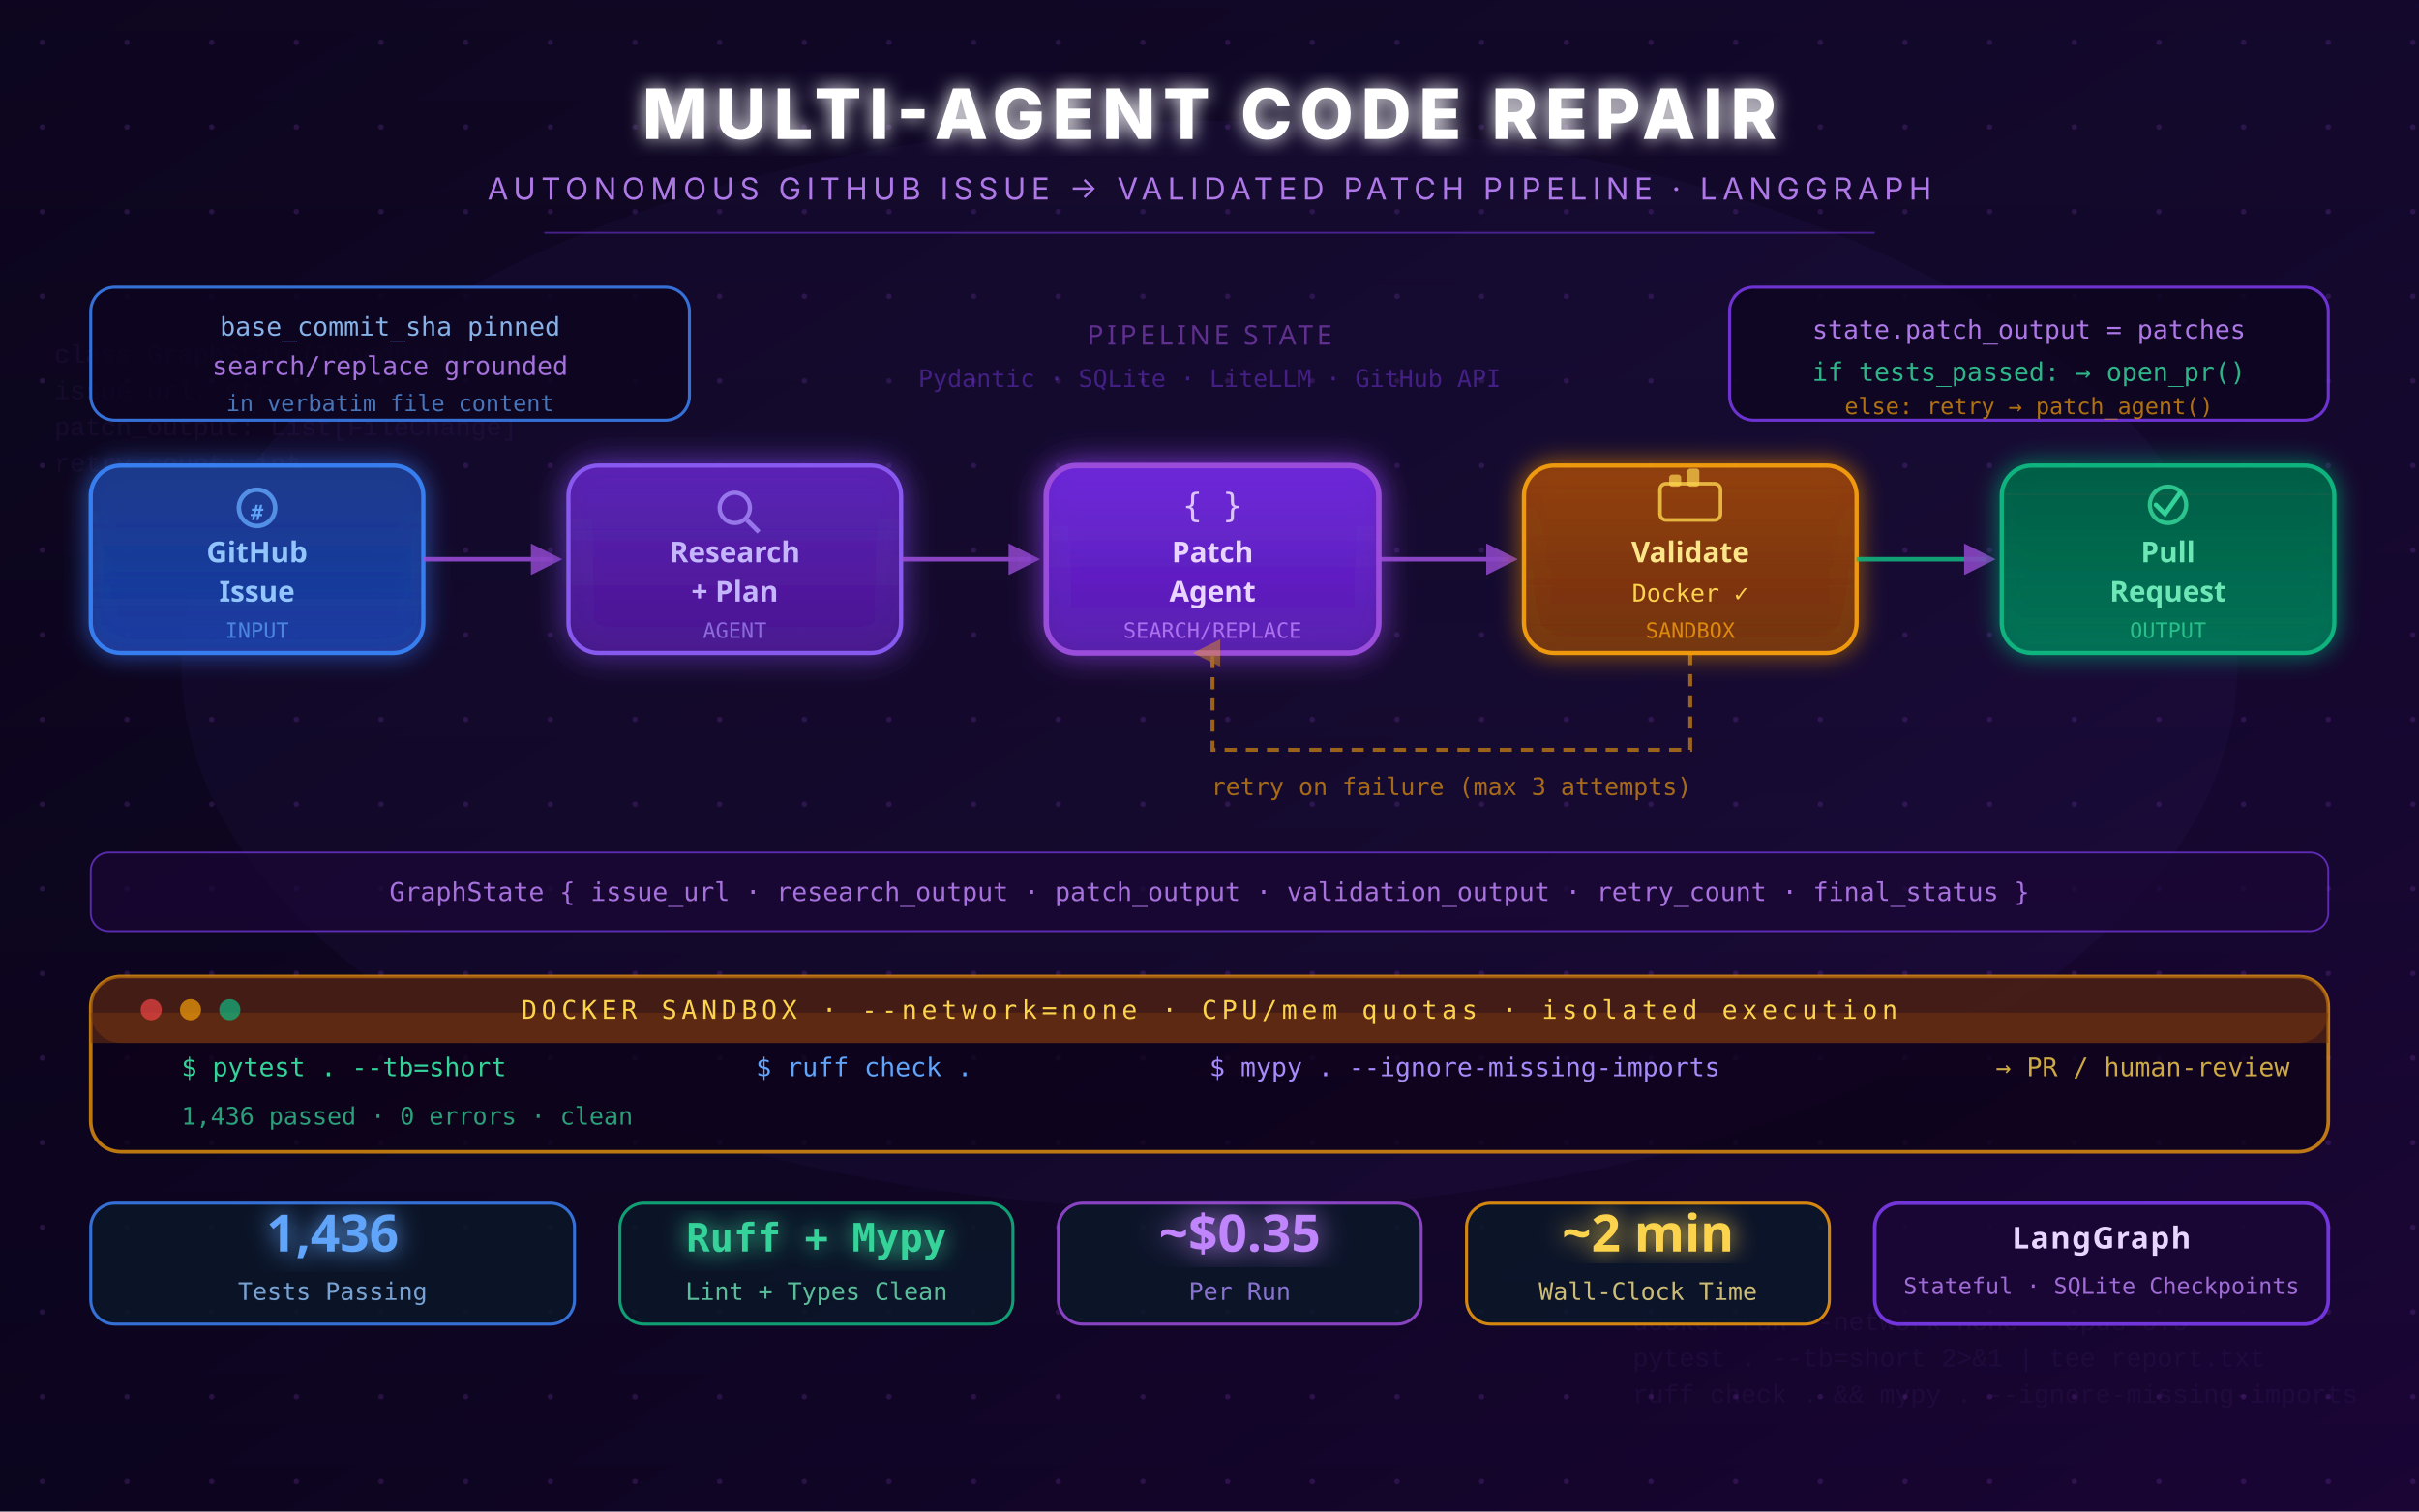
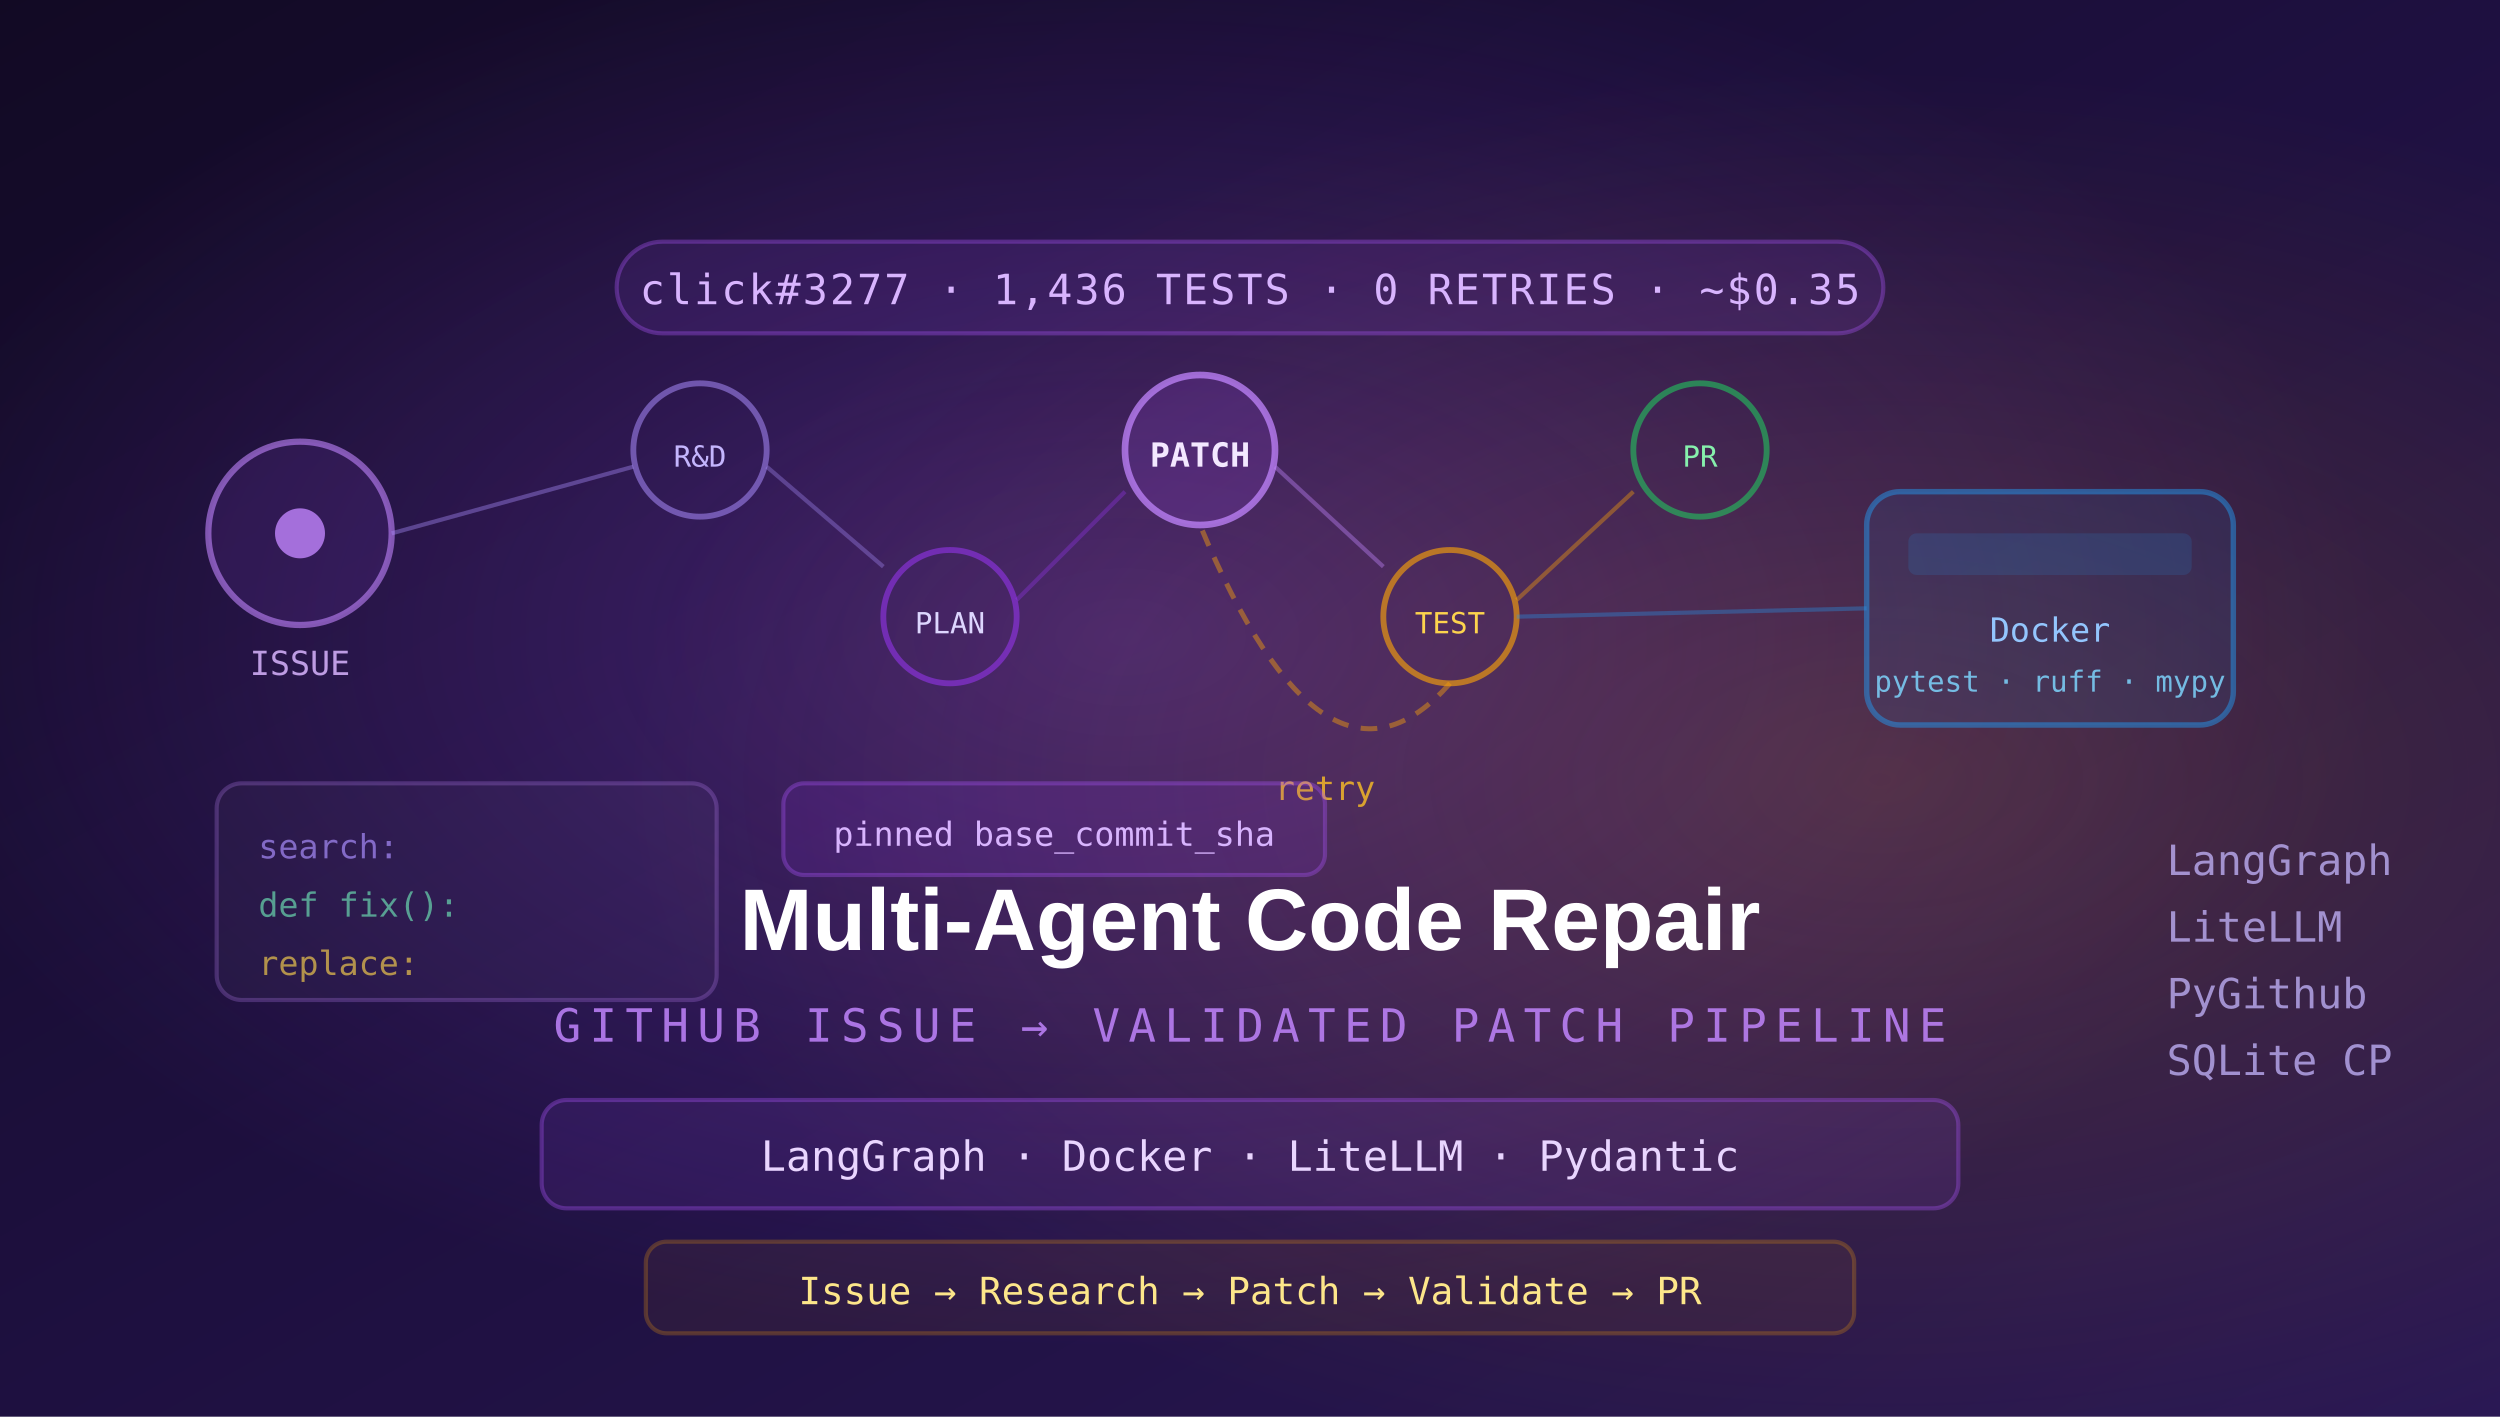
- <svg xmlns="http://www.w3.org/2000/svg" viewBox="0 0 800 500" width="800" height="500">
+ <svg xmlns="http://www.w3.org/2000/svg" viewBox="0 0 600 340">
  <defs>
    <linearGradient id="bg" x1="0%" y1="0%" x2="100%" y2="100%">
-       <stop offset="0%" stop-color="#050210" />
-       <stop offset="55%" stop-color="#0d0520" />
-       <stop offset="100%" stop-color="#1a0535" />
+       <stop offset="0%" style="stop-color:#120a24" />
+       <stop offset="50%" style="stop-color:#1e1040" />
+       <stop offset="100%" style="stop-color:#2a1854" />
    </linearGradient>
-     <linearGradient id="bgGlow" x1="50%" y1="0%" x2="50%" y2="100%">
-       <stop offset="0%" stop-color="#7C3AED" stop-opacity="0.07" />
-       <stop offset="100%" stop-color="#7C3AED" stop-opacity="0" />
-     </linearGradient>
-     <linearGradient id="blueBox" x1="0%" y1="0%" x2="0%" y2="100%">
-       <stop offset="0%" stop-color="#1E3A8A" />
-       <stop offset="100%" stop-color="#1E40AF" stop-opacity="0.7" />
-     </linearGradient>
-     <linearGradient id="purpleBox" x1="0%" y1="0%" x2="0%" y2="100%">
-       <stop offset="0%" stop-color="#5B21B6" />
-       <stop offset="100%" stop-color="#4C1D95" stop-opacity="0.8" />
-     </linearGradient>
-     <linearGradient id="purpleBox2" x1="0%" y1="0%" x2="0%" y2="100%">
-       <stop offset="0%" stop-color="#6D28D9" />
-       <stop offset="100%" stop-color="#5B21B6" stop-opacity="0.8" />
-     </linearGradient>
-     <linearGradient id="amberBox" x1="0%" y1="0%" x2="0%" y2="100%">
-       <stop offset="0%" stop-color="#92400E" />
-       <stop offset="100%" stop-color="#78350F" stop-opacity="0.8" />
-     </linearGradient>
-     <linearGradient id="greenBox" x1="0%" y1="0%" x2="0%" y2="100%">
-       <stop offset="0%" stop-color="#065F46" />
-       <stop offset="100%" stop-color="#047857" stop-opacity="0.8" />
-     </linearGradient>
-     <filter id="glowPurple" x="-30%" y="-30%" width="160%" height="160%">
-       <feGaussianBlur stdDeviation="5" result="blur" />
-       <feMerge>
-         <feMergeNode in="blur" />
-         <feMergeNode in="SourceGraphic" />
-       </feMerge>
-     </filter>
-     <filter id="glowBlue" x="-30%" y="-30%" width="160%" height="160%">
-       <feGaussianBlur stdDeviation="4" result="blur" />
-       <feMerge>
-         <feMergeNode in="blur" />
-         <feMergeNode in="SourceGraphic" />
-       </feMerge>
-     </filter>
-     <filter id="glowGreen" x="-30%" y="-30%" width="160%" height="160%">
-       <feGaussianBlur stdDeviation="4" result="blur" />
-       <feMerge>
-         <feMergeNode in="blur" />
-         <feMergeNode in="SourceGraphic" />
-       </feMerge>
-     </filter>
-     <filter id="glowAmber" x="-30%" y="-30%" width="160%" height="160%">
-       <feGaussianBlur stdDeviation="4" result="blur" />
-       <feMerge>
-         <feMergeNode in="blur" />
-         <feMergeNode in="SourceGraphic" />
-       </feMerge>
-     </filter>
-     <filter id="textGlow" x="-10%" y="-30%" width="120%" height="160%">
-       <feGaussianBlur stdDeviation="3" result="blur" />
-       <feMerge>
-         <feMergeNode in="blur" />
-         <feMergeNode in="SourceGraphic" />
-       </feMerge>
-     </filter>
-     <marker id="arrowPurple" markerWidth="7" markerHeight="7" refX="5" refY="3.5" orient="auto">
-       <polygon points="0 0, 7 3.5, 0 7" fill="#9D4EDD" opacity="0.9" />
-     </marker>
-     <marker id="arrowAmber" markerWidth="7" markerHeight="7" refX="5" refY="3.5" orient="auto">
-       <polygon points="0 0, 7 3.5, 0 7" fill="#F59E0B" opacity="0.7" />
-     </marker>
-     <marker id="arrowAmberUp" markerWidth="7" markerHeight="7" refX="3.5" refY="5" orient="auto">
-       <polygon points="0 7, 3.5 0, 7 7" fill="#F59E0B" opacity="0.7" />
-     </marker>
-     <clipPath id="imgClip">
-       <rect width="800" height="500" />
-     </clipPath>
+     <radialGradient id="glow" cx="45%" cy="45%">
+       <stop offset="0%" style="stop-color:#a855f7;stop-opacity:0.28" />
+       <stop offset="100%" style="stop-color:#a855f7;stop-opacity:0" />
+     </radialGradient>
+     <radialGradient id="repairGlow" cx="75%" cy="55%">
+       <stop offset="0%" style="stop-color:#f59e0b;stop-opacity:0.18" />
+       <stop offset="100%" style="stop-color:#f59e0b;stop-opacity:0" />
+     </radialGradient>
  </defs>
-   <rect width="800" height="500" fill="url(#bg)" />
-   <rect width="800" height="500" fill="url(#bgGlow)" />
-   <g opacity="0.18">
-     <pattern id="dots" x="0" y="0" width="28" height="28" patternUnits="userSpaceOnUse">
-       <circle cx="14" cy="14" r="0.9" fill="#9D4EDD" />
-     </pattern>
-     <rect width="800" height="500" fill="url(#dots)" />
-   </g>
-   <ellipse cx="400" cy="220" rx="340" ry="180" fill="#7C3AED" opacity="0.045" />
-   <g font-family="'Courier New', monospace" font-size="8.5" fill="#9D4EDD" opacity="0.07">
-     <text x="18" y="120">class GraphState(TypedDict):</text>
-     <text x="18" y="132">    issue_url: str</text>
-     <text x="18" y="144">    patch_output: List[FileChange]</text>
-     <text x="18" y="156">    retry_count: int</text>
-     <text x="540" y="440">docker run --network none --cpus 0.5</text>
-     <text x="540" y="452">pytest . --tb=short 2&gt;&amp;1 | tee report.txt</text>
-     <text x="540" y="464">ruff check . &amp;&amp; mypy . --ignore-missing-imports</text>
-   </g>
-   <text x="400" y="46" text-anchor="middle" font-family="system-ui, -apple-system, sans-serif" font-size="23" font-weight="800" fill="white" letter-spacing="2.5" filter="url(#textGlow)">MULTI-AGENT CODE REPAIR</text>
-   <text x="400" y="66" text-anchor="middle" font-family="system-ui, -apple-system, sans-serif" font-size="10" fill="#C084FC" letter-spacing="1.8" opacity="0.9">
-     AUTONOMOUS GITHUB ISSUE  →  VALIDATED PATCH PIPELINE  ·  LANGGRAPH
-   </text>
-   <line x1="180" y1="77" x2="620" y2="77" stroke="#7C3AED" stroke-width="0.6" opacity="0.5" />
-   <g filter="url(#glowBlue)">
-     <rect x="30" y="154" width="110" height="62" rx="10" fill="url(#blueBox)" stroke="#3B82F6" stroke-width="1.4" opacity="0.95" />
-   </g>
-   <circle cx="85" cy="168" r="6" fill="none" stroke="#60A5FA" stroke-width="1.5" opacity="0.8" />
-   <text x="85" y="172" text-anchor="middle" font-family="monospace" font-size="7" fill="#60A5FA" font-weight="bold">#</text>
-   <text x="85" y="186" text-anchor="middle" font-family="system-ui, sans-serif" font-size="9.5" font-weight="700" fill="#93C5FD">GitHub</text>
-   <text x="85" y="199" text-anchor="middle" font-family="system-ui, sans-serif" font-size="9.5" font-weight="700" fill="#93C5FD">Issue</text>
-   <text x="85" y="211" text-anchor="middle" font-family="monospace" font-size="7" fill="#60A5FA" opacity="0.7">INPUT</text>
-   <line x1="140" y1="185" x2="183" y2="185" stroke="#9D4EDD" stroke-width="1.5" marker-end="url(#arrowPurple)" opacity="0.85" />
-   <g filter="url(#glowPurple)">
-     <rect x="188" y="154" width="110" height="62" rx="10" fill="url(#purpleBox)" stroke="#8B5CF6" stroke-width="1.4" opacity="0.95" />
-   </g>
-   <circle cx="243" cy="168" r="5" fill="none" stroke="#A78BFA" stroke-width="1.4" opacity="0.8" />
-   <line x1="247" y1="172" x2="251" y2="176" stroke="#A78BFA" stroke-width="1.5" opacity="0.8" />
-   <text x="243" y="186" text-anchor="middle" font-family="system-ui, sans-serif" font-size="9.5" font-weight="700" fill="#C4B5FD">Research</text>
-   <text x="243" y="199" text-anchor="middle" font-family="system-ui, sans-serif" font-size="9.5" font-weight="700" fill="#C4B5FD">+ Plan</text>
-   <text x="243" y="211" text-anchor="middle" font-family="monospace" font-size="7" fill="#A78BFA" opacity="0.7">AGENT</text>
-   <line x1="298" y1="185" x2="341" y2="185" stroke="#9D4EDD" stroke-width="1.5" marker-end="url(#arrowPurple)" opacity="0.85" />
-   <g filter="url(#glowPurple)">
-     <rect x="346" y="154" width="110" height="62" rx="10" fill="url(#purpleBox2)" stroke="#9D4EDD" stroke-width="1.8" opacity="0.98" />
-   </g>
-   <text x="401" y="171" text-anchor="middle" font-family="monospace" font-size="11" fill="#E9D5FF" opacity="0.9">{ }</text>
-   <text x="401" y="186" text-anchor="middle" font-family="system-ui, sans-serif" font-size="9.5" font-weight="700" fill="#E9D5FF">Patch</text>
-   <text x="401" y="199" text-anchor="middle" font-family="system-ui, sans-serif" font-size="9.5" font-weight="700" fill="#E9D5FF">Agent</text>
-   <text x="401" y="211" text-anchor="middle" font-family="monospace" font-size="7" fill="#C084FC" opacity="0.8">SEARCH/REPLACE</text>
-   <line x1="456" y1="185" x2="499" y2="185" stroke="#9D4EDD" stroke-width="1.5" marker-end="url(#arrowPurple)" opacity="0.85" />
-   <g filter="url(#glowAmber)">
-     <rect x="504" y="154" width="110" height="62" rx="10" fill="url(#amberBox)" stroke="#F59E0B" stroke-width="1.4" opacity="0.95" />
-   </g>
-   <rect x="549" y="160" width="20" height="12" rx="2" fill="none" stroke="#FCD34D" stroke-width="1.2" opacity="0.8" />
-   <rect x="552" y="157" width="4" height="4" rx="1" fill="#FCD34D" opacity="0.7" />
-   <rect x="558" y="155" width="4" height="6" rx="1" fill="#FCD34D" opacity="0.7" />
-   <text x="559" y="186" text-anchor="middle" font-family="system-ui, sans-serif" font-size="9.5" font-weight="700" fill="#FDE68A">Validate</text>
-   <text x="559" y="199" text-anchor="middle" font-family="monospace" font-size="8" fill="#FCD34D">Docker ✓</text>
-   <text x="559" y="211" text-anchor="middle" font-family="monospace" font-size="7" fill="#F59E0B" opacity="0.8">SANDBOX</text>
-   <line x1="614" y1="185" x2="657" y2="185" stroke="#10B981" stroke-width="1.5" marker-end="url(#arrowPurple)" opacity="0.85" />
-   <g filter="url(#glowGreen)">
-     <rect x="662" y="154" width="110" height="62" rx="10" fill="url(#greenBox)" stroke="#10B981" stroke-width="1.4" opacity="0.95" />
-   </g>
-   <circle cx="717" cy="167" r="6" fill="none" stroke="#34D399" stroke-width="1.4" opacity="0.85" />
-   <polyline points="713,167 716,170 721,163" fill="none" stroke="#34D399" stroke-width="1.5" stroke-linecap="round" />
-   <text x="717" y="186" text-anchor="middle" font-family="system-ui, sans-serif" font-size="9.5" font-weight="700" fill="#6EE7B7">Pull</text>
-   <text x="717" y="199" text-anchor="middle" font-family="system-ui, sans-serif" font-size="9.5" font-weight="700" fill="#6EE7B7">Request</text>
-   <text x="717" y="211" text-anchor="middle" font-family="monospace" font-size="7" fill="#34D399" opacity="0.8">OUTPUT</text>
-   <path d="M 559 216 L 559 248 L 401 248 L 401 216" fill="none" stroke="#F59E0B" stroke-width="1.3" stroke-dasharray="4,3" opacity="0.6" marker-end="url(#arrowAmberUp)" />
-   <text x="480" y="263" text-anchor="middle" font-family="monospace" font-size="8" fill="#F59E0B" opacity="0.65">retry on failure  (max 3 attempts)</text>
-   <rect x="30" y="282" width="740" height="26" rx="6" fill="#1a0535" stroke="#7C3AED" stroke-width="0.6" opacity="0.7" />
-   <text x="400" y="298" text-anchor="middle" font-family="monospace" font-size="8.5" fill="#C084FC" opacity="0.85">
-     GraphState { issue_url · research_output · patch_output · validation_output · retry_count · final_status }
-   </text>
-   <rect x="30" y="323" width="740" height="58" rx="10" fill="#0c0118" stroke="#F59E0B" stroke-width="1.2" opacity="0.75" />
-   <rect x="30" y="323" width="740" height="22" rx="10" fill="#78350F" opacity="0.5" />
-   <rect x="30" y="335" width="740" height="10" fill="#78350F" opacity="0.5" />
-   <circle cx="50" cy="334" r="3.5" fill="#EF4444" opacity="0.7" />
-   <circle cx="63" cy="334" r="3.5" fill="#F59E0B" opacity="0.7" />
-   <circle cx="76" cy="334" r="3.5" fill="#10B981" opacity="0.7" />
-   <text x="400" y="337" text-anchor="middle" font-family="monospace" font-size="8.5" fill="#FCD34D" letter-spacing="1.5">DOCKER SANDBOX  ·  --network=none  ·  CPU/mem quotas  ·  isolated execution</text>
-   <text x="60" y="356" font-family="monospace" font-size="8.5" fill="#34D399">$ pytest . --tb=short</text>
-   <text x="250" y="356" font-family="monospace" font-size="8.5" fill="#60A5FA">$ ruff check .</text>
-   <text x="400" y="356" font-family="monospace" font-size="8.5" fill="#A78BFA">$ mypy . --ignore-missing-imports</text>
-   <text x="660" y="356" font-family="monospace" font-size="8.5" fill="#FCD34D" opacity="0.8">→ PR  /  human-review</text>
-   <text x="60" y="372" font-family="monospace" font-size="8" fill="#34D399" opacity="0.75">1,436 passed  ·  0 errors  ·  clean</text>
-   <rect x="30" y="398" width="160" height="40" rx="8" fill="#0a1628" stroke="#3B82F6" stroke-width="1" opacity="0.85" />
-   <text x="110" y="414" text-anchor="middle" font-family="system-ui, sans-serif" font-size="17" font-weight="800" fill="#60A5FA" filter="url(#glowBlue)">1,436</text>
-   <text x="110" y="430" text-anchor="middle" font-family="monospace" font-size="8" fill="#93C5FD" opacity="0.8">Tests Passing</text>
-   <rect x="205" y="398" width="130" height="40" rx="8" fill="#0a1628" stroke="#10B981" stroke-width="1" opacity="0.85" />
-   <text x="270" y="414" text-anchor="middle" font-family="monospace" font-size="13" font-weight="800" fill="#34D399" filter="url(#glowGreen)">Ruff + Mypy</text>
-   <text x="270" y="430" text-anchor="middle" font-family="monospace" font-size="8" fill="#6EE7B7" opacity="0.8">Lint + Types Clean</text>
-   <rect x="350" y="398" width="120" height="40" rx="8" fill="#0a1628" stroke="#9D4EDD" stroke-width="1" opacity="0.85" />
-   <text x="410" y="414" text-anchor="middle" font-family="system-ui, sans-serif" font-size="17" font-weight="800" fill="#C084FC" filter="url(#glowPurple)">~$0.35</text>
-   <text x="410" y="430" text-anchor="middle" font-family="monospace" font-size="8" fill="#A78BFA" opacity="0.8">Per Run</text>
-   <rect x="485" y="398" width="120" height="40" rx="8" fill="#0a1628" stroke="#F59E0B" stroke-width="1" opacity="0.85" />
-   <text x="545" y="414" text-anchor="middle" font-family="system-ui, sans-serif" font-size="17" font-weight="800" fill="#FCD34D" filter="url(#glowAmber)">~2 min</text>
-   <text x="545" y="430" text-anchor="middle" font-family="monospace" font-size="8" fill="#FDE68A" opacity="0.8">Wall-Clock Time</text>
-   <rect x="620" y="398" width="150" height="40" rx="8" fill="#1a0535" stroke="#7C3AED" stroke-width="1.2" opacity="0.9" />
-   <text x="695" y="413" text-anchor="middle" font-family="system-ui, sans-serif" font-size="10" font-weight="700" fill="#E9D5FF" letter-spacing="0.5">LangGraph</text>
-   <text x="695" y="428" text-anchor="middle" font-family="monospace" font-size="7.5" fill="#C084FC" opacity="0.8">Stateful · SQLite Checkpoints</text>
-   <rect x="572" y="95" width="198" height="44" rx="8" fill="#0d0520" stroke="#7C3AED" stroke-width="1" opacity="0.85" />
-   <text x="671" y="112" text-anchor="middle" font-family="monospace" font-size="8.5" fill="#C084FC" opacity="0.9">state.patch_output = patches</text>
-   <text x="671" y="126" text-anchor="middle" font-family="monospace" font-size="8.5" fill="#34D399" opacity="0.85">if tests_passed: → open_pr()</text>
-   <text x="671" y="137" text-anchor="middle" font-family="monospace" font-size="7.5" fill="#F59E0B" opacity="0.7">else: retry → patch_agent()</text>
-   <rect x="30" y="95" width="198" height="44" rx="8" fill="#0d0520" stroke="#3B82F6" stroke-width="1" opacity="0.85" />
-   <text x="129" y="111" text-anchor="middle" font-family="monospace" font-size="8.5" fill="#93C5FD" opacity="0.9">base_commit_sha pinned</text>
-   <text x="129" y="124" text-anchor="middle" font-family="monospace" font-size="8.5" fill="#C084FC" opacity="0.85">search/replace grounded</text>
-   <text x="129" y="136" text-anchor="middle" font-family="monospace" font-size="7.5" fill="#60A5FA" opacity="0.7">in verbatim file content</text>
-   <text x="400" y="114" text-anchor="middle" font-family="system-ui, sans-serif" font-size="9" fill="#9D4EDD" opacity="0.55" letter-spacing="1.2">PIPELINE STATE</text>
-   <text x="400" y="128" text-anchor="middle" font-family="monospace" font-size="8" fill="#7C3AED" opacity="0.45">Pydantic · SQLite · LiteLLM · GitHub API</text>
+   <rect width="600" height="340" fill="url(#bg)" />
+   <rect width="600" height="340" fill="url(#glow)" />
+   <rect width="600" height="340" fill="url(#repairGlow)" />
+   <circle cx="72" cy="128" r="22" fill="#a855f7" fill-opacity="0.1" stroke="#c084fc" stroke-width="1.5" stroke-opacity="0.6" />
+   <circle cx="72" cy="128" r="6" fill="#c084fc" opacity="0.8" />
+   <text x="72" y="162" text-anchor="middle" fill="#d8b4fe" font-size="8" font-family="monospace" opacity="0.85">ISSUE</text>
+   <circle cx="168" cy="108" r="16" fill="none" stroke="#a78bfa" stroke-width="1.4" opacity="0.55" />
+   <text x="168" y="112" text-anchor="middle" fill="#c4b5fd" font-size="7" font-family="monospace">R&amp;D</text>
+   <circle cx="228" cy="148" r="16" fill="none" stroke="#9333ea" stroke-width="1.4" opacity="0.6" />
+   <text x="228" y="152" text-anchor="middle" fill="#ddd6fe" font-size="7" font-family="monospace">PLAN</text>
+   <circle cx="288" cy="108" r="18" fill="#a855f7" fill-opacity="0.15" stroke="#c084fc" stroke-width="1.6" stroke-opacity="0.75" />
+   <text x="288" y="112" text-anchor="middle" fill="#f3e8ff" font-size="8" font-weight="bold" font-family="monospace">PATCH</text>
+   <circle cx="348" cy="148" r="16" fill="none" stroke="#f59e0b" stroke-width="1.4" opacity="0.65" />
+   <text x="348" y="152" text-anchor="middle" fill="#fcd34d" font-size="7" font-family="monospace">TEST</text>
+   <circle cx="408" cy="108" r="16" fill="none" stroke="#22c55e" stroke-width="1.4" opacity="0.6" />
+   <text x="408" y="112" text-anchor="middle" fill="#86efac" font-size="7" font-family="monospace">PR</text>
+   <line x1="94" y1="128" x2="152" y2="112" stroke="#a78bfa" stroke-width="1" opacity="0.4" />
+   <line x1="184" y1="112" x2="212" y2="136" stroke="#a78bfa" stroke-width="1" opacity="0.35" />
+   <line x1="244" y1="144" x2="270" y2="118" stroke="#9333ea" stroke-width="1" opacity="0.35" />
+   <line x1="306" y1="112" x2="332" y2="136" stroke="#c084fc" stroke-width="1" opacity="0.4" />
+   <line x1="364" y1="144" x2="392" y2="118" stroke="#f59e0b" stroke-width="1" opacity="0.4" />
+   <path d="M 348 164 Q 318 198 288 126" fill="none" stroke="#f59e0b" stroke-width="1.2" opacity="0.45" stroke-dasharray="4 3" />
+   <text x="318" y="192" text-anchor="middle" fill="#fbbf24" font-size="8" font-family="monospace" opacity="0.8">retry</text>
+   <rect x="448" y="118" width="88" height="56" rx="8" fill="#2496ED" fill-opacity="0.08" stroke="#2496ED" stroke-width="1.3" stroke-opacity="0.5" />
+   <rect x="458" y="128" width="68" height="10" rx="2" fill="#2496ED" fill-opacity="0.15" />
+   <text x="492" y="154" text-anchor="middle" fill="#93c5fd" font-size="8" font-family="monospace">Docker</text>
+   <text x="492" y="166" text-anchor="middle" fill="#7dd3fc" font-size="7" font-family="monospace" opacity="0.85">pytest · ruff · mypy</text>
+   <line x1="364" y1="148" x2="448" y2="146" stroke="#2496ED" stroke-width="1" opacity="0.35" />
+   <rect x="52" y="188" width="120" height="52" rx="6" fill="#ffffff" fill-opacity="0.03" stroke="#c084fc" stroke-width="1" stroke-opacity="0.25" />
+   <text x="62" y="206" fill="#a78bfa" font-size="8" font-family="monospace" opacity="0.7">search:</text>
+   <text x="62" y="220" fill="#6ee7b7" font-size="8" font-family="monospace" opacity="0.65">  def fix():</text>
+   <text x="62" y="234" fill="#fcd34d" font-size="8" font-family="monospace" opacity="0.65">replace:</text>
+   <rect x="188" y="188" width="130" height="22" rx="5" fill="#9333ea" fill-opacity="0.12" stroke="#a855f7" stroke-width="1" stroke-opacity="0.35" />
+   <text x="253" y="203" text-anchor="middle" fill="#d8b4fe" font-size="8" font-family="monospace">pinned base_commit_sha</text>
+   <text x="520" y="210" fill="#c4b5fd" font-size="10" font-family="monospace" opacity="0.75">LangGraph</text>
+   <text x="520" y="226" fill="#c4b5fd" font-size="10" font-family="monospace" opacity="0.75">LiteLLM</text>
+   <text x="520" y="242" fill="#c4b5fd" font-size="10" font-family="monospace" opacity="0.75">PyGithub</text>
+   <text x="520" y="258" fill="#c4b5fd" font-size="10" font-family="monospace" opacity="0.75">SQLite CP</text>
+   <rect x="148" y="58" width="304" height="22" rx="11" fill="#a855f7" fill-opacity="0.1" stroke="#a855f7" stroke-width="1" stroke-opacity="0.35" />
+   <text x="300" y="73" text-anchor="middle" fill="#d8b4fe" font-size="10" font-family="monospace" letter-spacing="0.5">click#3277 · 1,436 TESTS · 0 RETRIES · ~$0.35</text>
+   <text x="300" y="228" text-anchor="middle" fill="white" font-size="21" font-weight="800" font-family="Arial, sans-serif">Multi-Agent Code Repair</text>
+   <text x="300" y="250" text-anchor="middle" fill="#c084fc" font-size="11" font-family="monospace" letter-spacing="2" opacity="0.85">GITHUB ISSUE → VALIDATED PATCH PIPELINE</text>
+   <rect x="130" y="264" width="340" height="26" rx="6" fill="#a855f7" fill-opacity="0.1" stroke="#a855f7" stroke-width="1" stroke-opacity="0.35" />
+   <text x="300" y="281" text-anchor="middle" fill="#e9d5ff" font-size="10" font-family="monospace">LangGraph · Docker · LiteLLM · Pydantic</text>
+   <rect x="155" y="298" width="290" height="22" rx="5" fill="#f59e0b" fill-opacity="0.06" stroke="#f59e0b" stroke-width="1" stroke-opacity="0.25" />
+   <text x="300" y="313" text-anchor="middle" fill="#fde68a" font-size="9" font-family="monospace">Issue → Research → Patch → Validate → PR</text>
</svg>
